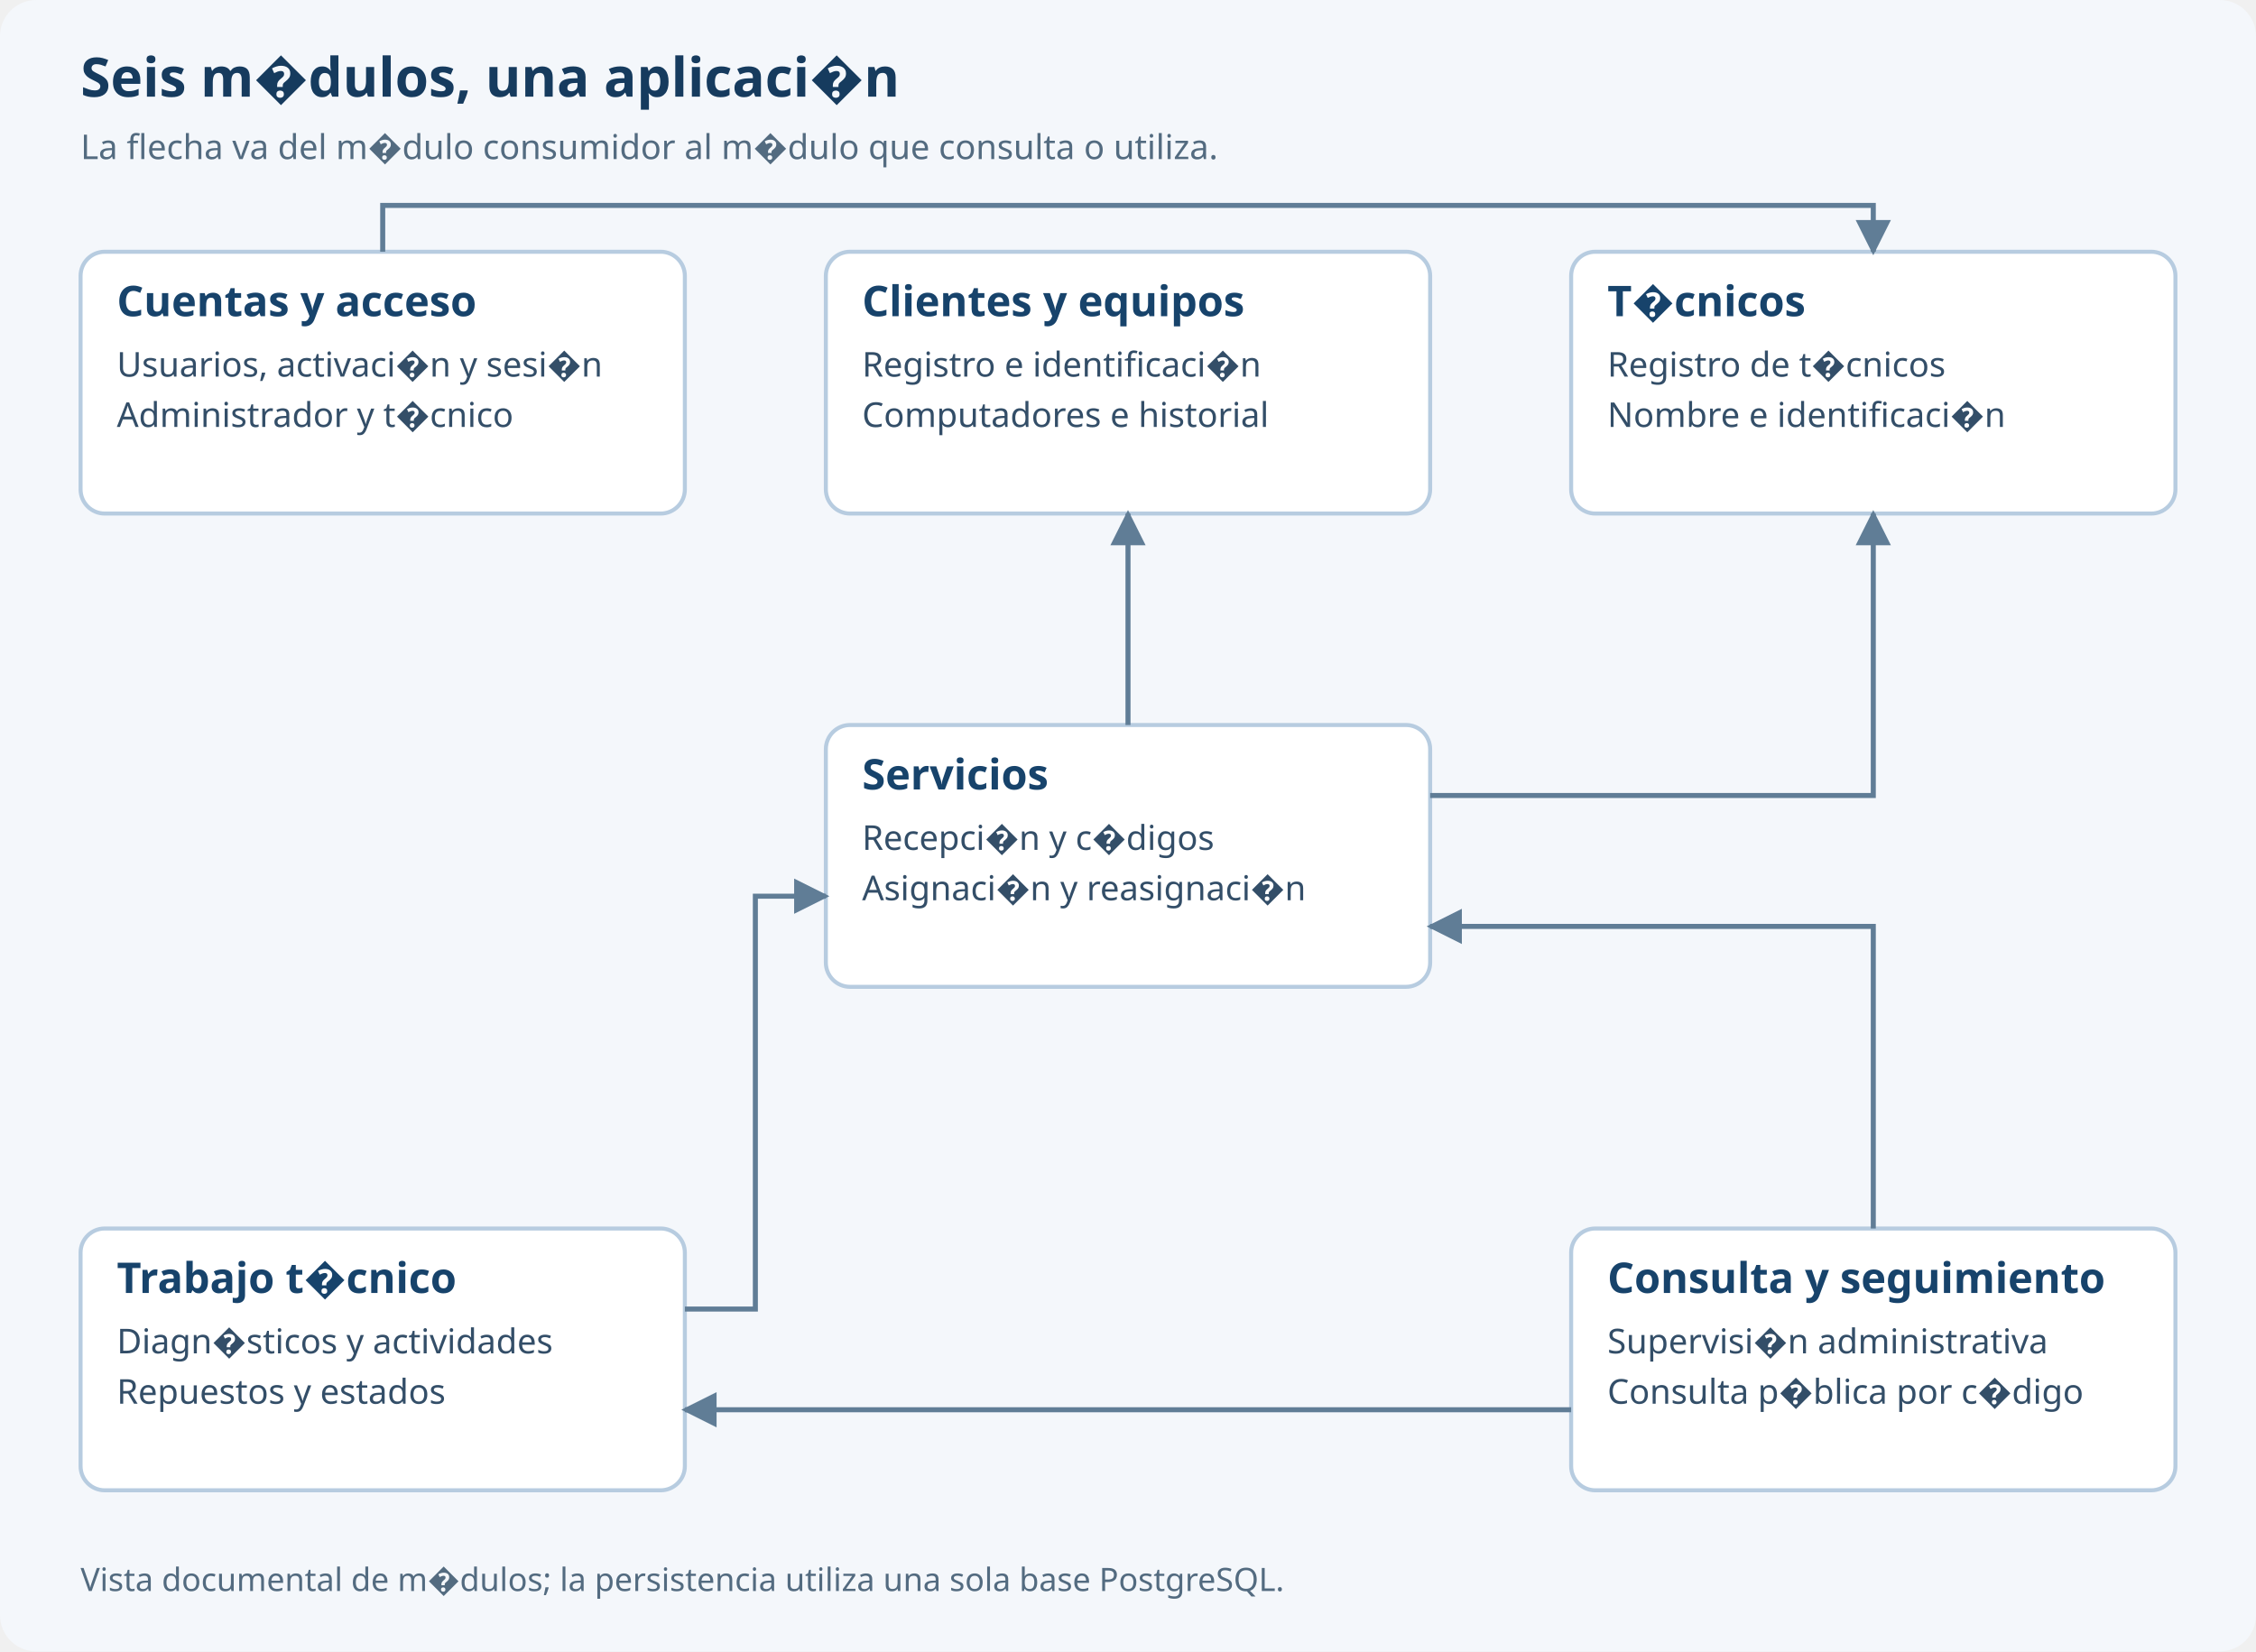
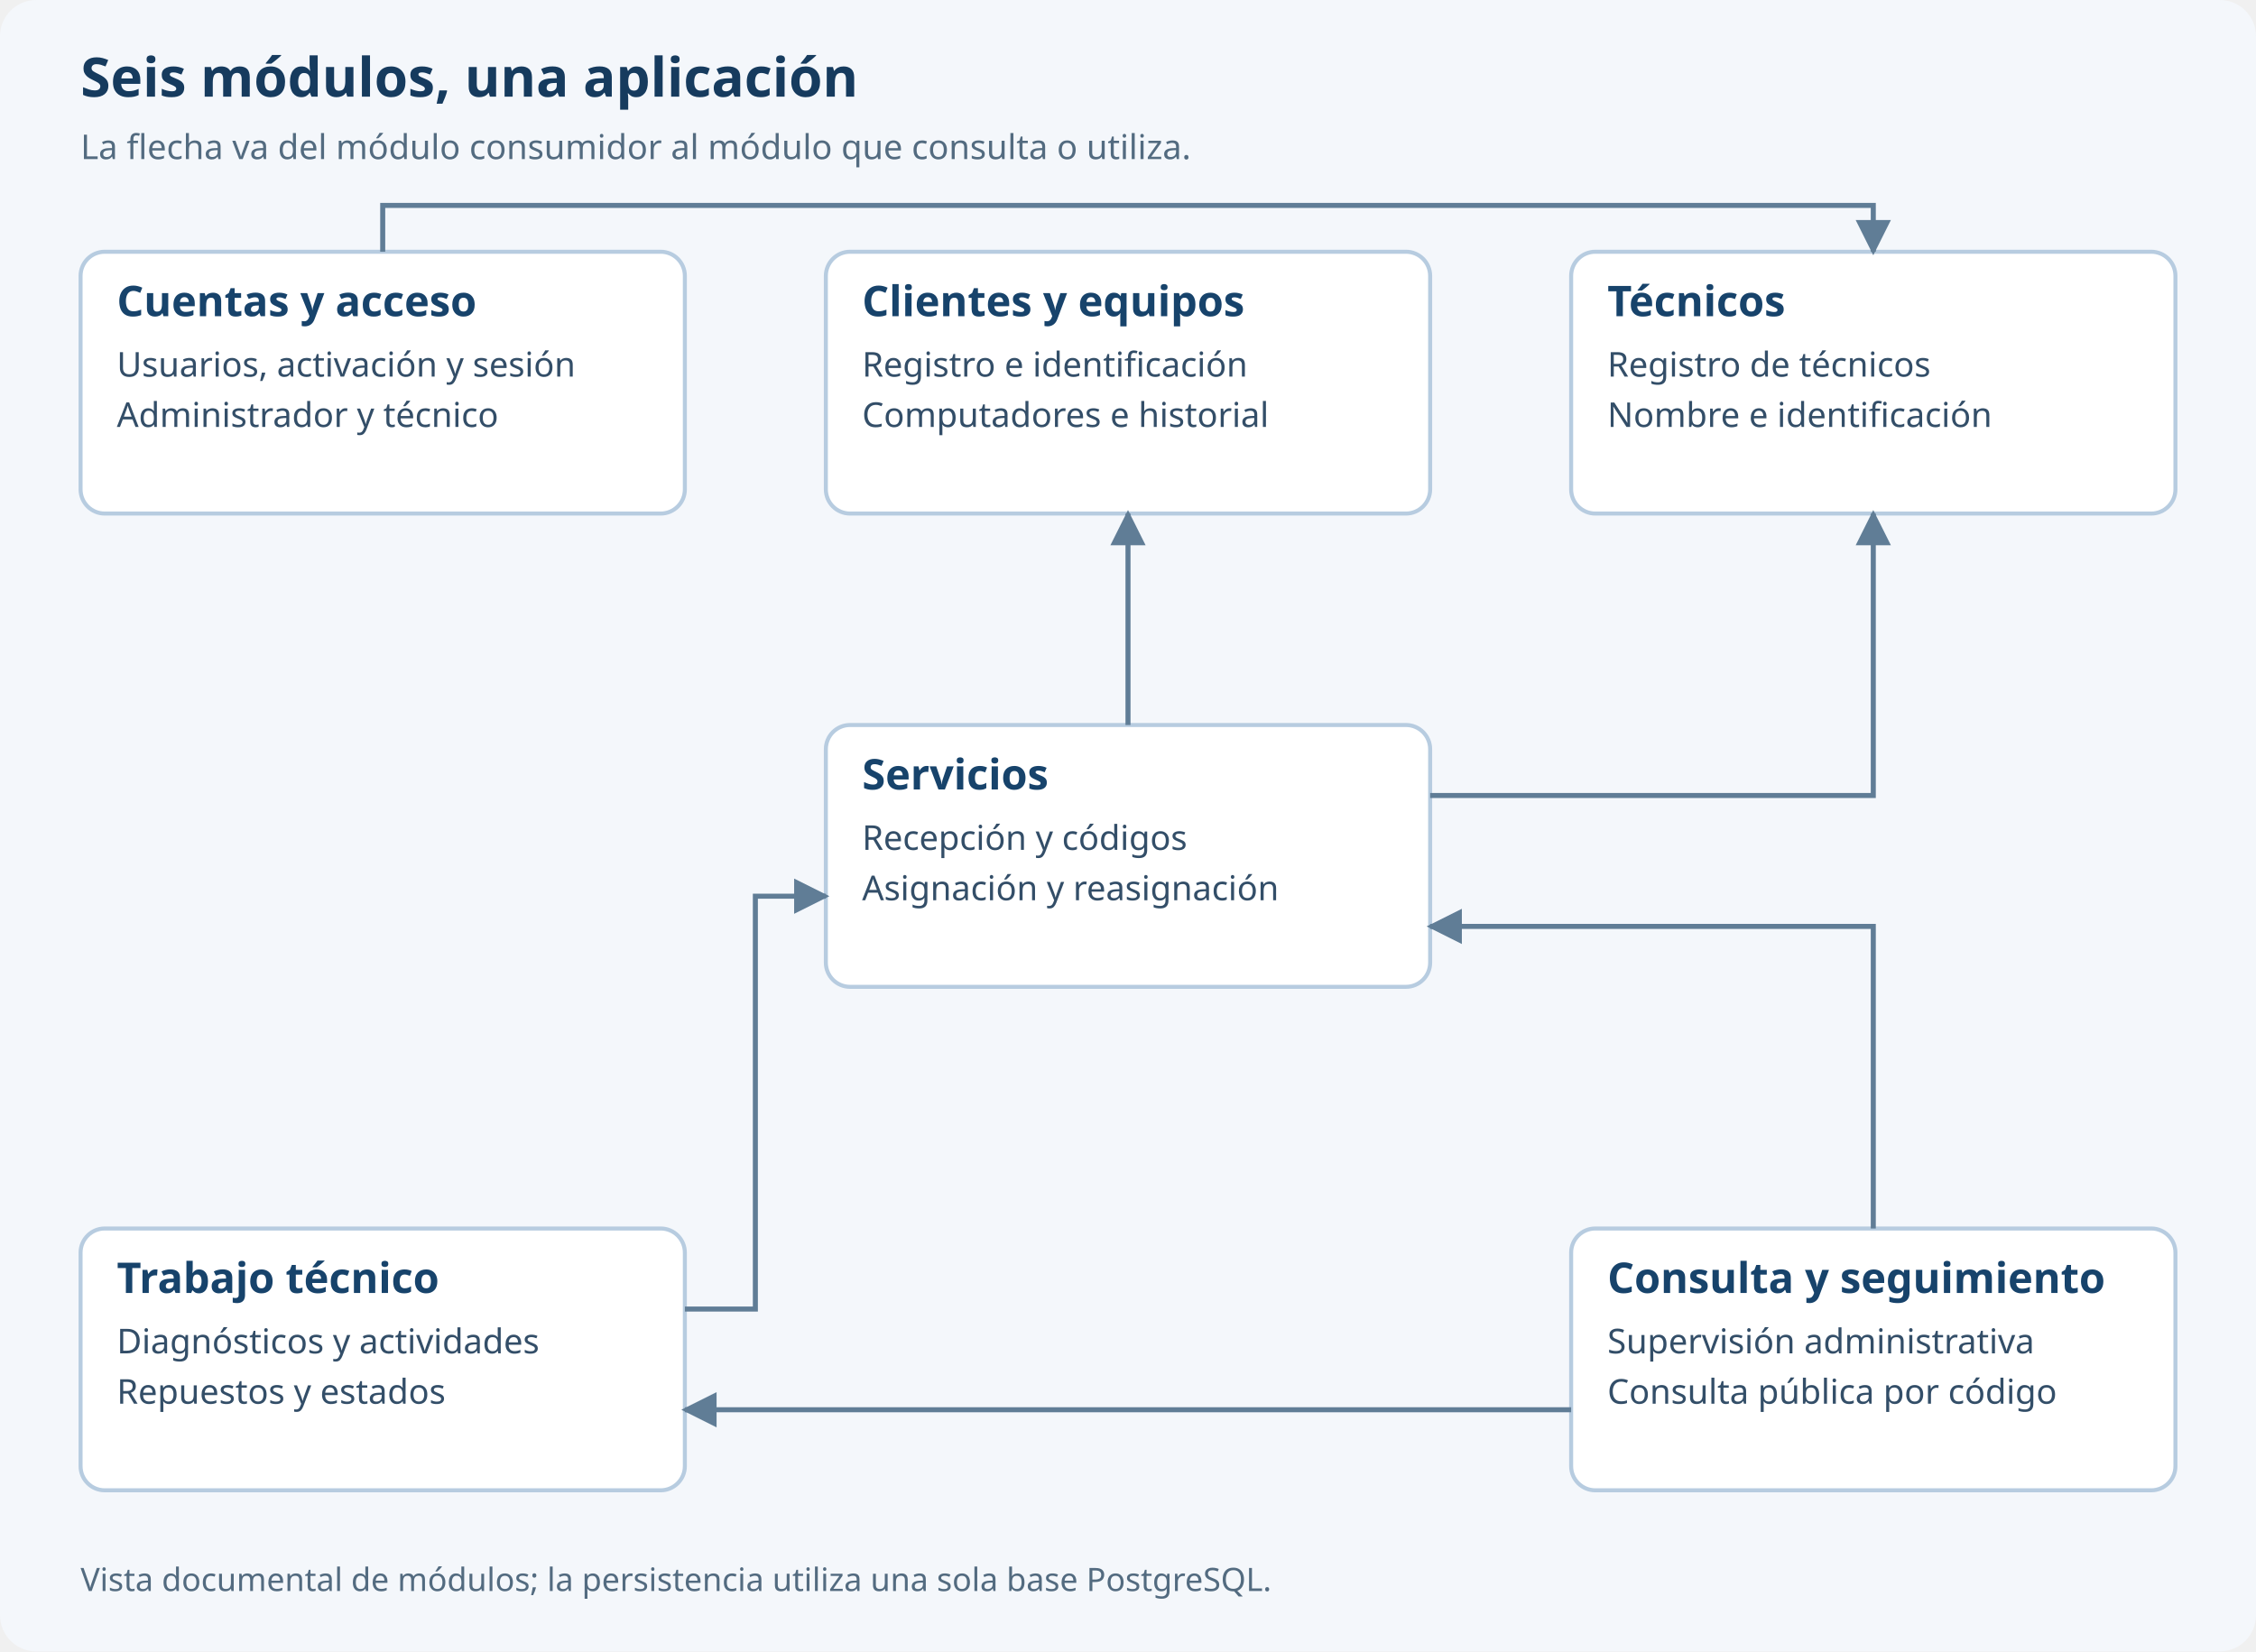
<svg xmlns="http://www.w3.org/2000/svg" viewBox="0 0 1120 820" role="img" aria-labelledby="titulo descripcion">
  <defs>
    <marker id="flecha" viewBox="0 0 10 10" refX="9" refY="5" markerWidth="7" markerHeight="7" orient="auto-start-reverse">
      <path d="M 0 0 L 10 5 L 0 10 z" fill="#607d96" />
    </marker>
  </defs>
  <rect width="1120" height="820" rx="18" fill="#f4f7fb" />
-   <text x="40" y="48" font-family="Segoe UI, sans-serif" font-size="27" font-weight="700" fill="#163b5e">Seis m�dulos, una aplicaci�n</text>
-   <text x="40" y="79" font-family="Segoe UI, sans-serif" font-size="17" fill="#536b80">La flecha va del m�dulo consumidor al m�dulo que consulta o utiliza.</text>
+   <text x="40" y="48" font-family="Segoe UI, sans-serif" font-size="27" font-weight="700" fill="#163b5e">Seis módulos, una aplicación</text>
+   <text x="40" y="79" font-family="Segoe UI, sans-serif" font-size="17" fill="#536b80">La flecha va del módulo consumidor al módulo que consulta o utiliza.</text>
  <rect x="40" y="125" width="300" height="130" rx="12" fill="#ffffff" stroke="#b7cce0" stroke-width="2" />
  <text x="58" y="157" font-family="Segoe UI, sans-serif" font-size="21" font-weight="650" fill="#17436b">Cuentas y acceso</text>
-   <text x="58" y="187" font-family="Segoe UI, sans-serif" font-size="17" fill="#334e68">Usuarios, activaci�n y sesi�n</text>
-   <text x="58" y="212" font-family="Segoe UI, sans-serif" font-size="17" fill="#334e68">Administrador y t�cnico</text>
+   <text x="58" y="187" font-family="Segoe UI, sans-serif" font-size="17" fill="#334e68">Usuarios, activación y sesión</text>
+   <text x="58" y="212" font-family="Segoe UI, sans-serif" font-size="17" fill="#334e68">Administrador y técnico</text>
  <rect x="410" y="125" width="300" height="130" rx="12" fill="#ffffff" stroke="#b7cce0" stroke-width="2" />
  <text x="428" y="157" font-family="Segoe UI, sans-serif" font-size="21" font-weight="650" fill="#17436b">Clientes y equipos</text>
-   <text x="428" y="187" font-family="Segoe UI, sans-serif" font-size="17" fill="#334e68">Registro e identificaci�n</text>
+   <text x="428" y="187" font-family="Segoe UI, sans-serif" font-size="17" fill="#334e68">Registro e identificación</text>
  <text x="428" y="212" font-family="Segoe UI, sans-serif" font-size="17" fill="#334e68">Computadores e historial</text>
  <rect x="780" y="125" width="300" height="130" rx="12" fill="#ffffff" stroke="#b7cce0" stroke-width="2" />
-   <text x="798" y="157" font-family="Segoe UI, sans-serif" font-size="21" font-weight="650" fill="#17436b">T�cnicos</text>
-   <text x="798" y="187" font-family="Segoe UI, sans-serif" font-size="17" fill="#334e68">Registro de t�cnicos</text>
-   <text x="798" y="212" font-family="Segoe UI, sans-serif" font-size="17" fill="#334e68">Nombre e identificaci�n</text>
+   <text x="798" y="157" font-family="Segoe UI, sans-serif" font-size="21" font-weight="650" fill="#17436b">Técnicos</text>
+   <text x="798" y="187" font-family="Segoe UI, sans-serif" font-size="17" fill="#334e68">Registro de técnicos</text>
+   <text x="798" y="212" font-family="Segoe UI, sans-serif" font-size="17" fill="#334e68">Nombre e identificación</text>
  <rect x="410" y="360" width="300" height="130" rx="12" fill="#ffffff" stroke="#b7cce0" stroke-width="2" />
  <text x="428" y="392" font-family="Segoe UI, sans-serif" font-size="21" font-weight="650" fill="#17436b">Servicios</text>
-   <text x="428" y="422" font-family="Segoe UI, sans-serif" font-size="17" fill="#334e68">Recepci�n y c�digos</text>
-   <text x="428" y="447" font-family="Segoe UI, sans-serif" font-size="17" fill="#334e68">Asignaci�n y reasignaci�n</text>
+   <text x="428" y="422" font-family="Segoe UI, sans-serif" font-size="17" fill="#334e68">Recepción y códigos</text>
+   <text x="428" y="447" font-family="Segoe UI, sans-serif" font-size="17" fill="#334e68">Asignación y reasignación</text>
  <rect x="40" y="610" width="300" height="130" rx="12" fill="#ffffff" stroke="#b7cce0" stroke-width="2" />
-   <text x="58" y="642" font-family="Segoe UI, sans-serif" font-size="21" font-weight="650" fill="#17436b">Trabajo t�cnico</text>
-   <text x="58" y="672" font-family="Segoe UI, sans-serif" font-size="17" fill="#334e68">Diagn�sticos y actividades</text>
+   <text x="58" y="642" font-family="Segoe UI, sans-serif" font-size="21" font-weight="650" fill="#17436b">Trabajo técnico</text>
+   <text x="58" y="672" font-family="Segoe UI, sans-serif" font-size="17" fill="#334e68">Diagnósticos y actividades</text>
  <text x="58" y="697" font-family="Segoe UI, sans-serif" font-size="17" fill="#334e68">Repuestos y estados</text>
  <rect x="780" y="610" width="300" height="130" rx="12" fill="#ffffff" stroke="#b7cce0" stroke-width="2" />
  <text x="798" y="642" font-family="Segoe UI, sans-serif" font-size="21" font-weight="650" fill="#17436b">Consulta y seguimiento</text>
-   <text x="798" y="672" font-family="Segoe UI, sans-serif" font-size="17" fill="#334e68">Supervisi�n administrativa</text>
-   <text x="798" y="697" font-family="Segoe UI, sans-serif" font-size="17" fill="#334e68">Consulta p�blica por c�digo</text>
+   <text x="798" y="672" font-family="Segoe UI, sans-serif" font-size="17" fill="#334e68">Supervisión administrativa</text>
+   <text x="798" y="697" font-family="Segoe UI, sans-serif" font-size="17" fill="#334e68">Consulta pública por código</text>
  <path d="M 190 125 L 190 102 L 930 102 L 930 125" fill="none" stroke="#607d96" stroke-width="2.5" marker-end="url(#flecha)" />
  <path d="M 560 360 L 560 255" fill="none" stroke="#607d96" stroke-width="2.5" marker-end="url(#flecha)" />
  <path d="M 710 395 L 930 395 L 930 255" fill="none" stroke="#607d96" stroke-width="2.5" marker-end="url(#flecha)" />
  <path d="M 340 650 L 375 650 L 375 445 L 410 445" fill="none" stroke="#607d96" stroke-width="2.5" marker-end="url(#flecha)" />
  <path d="M 930 610 L 930 460 L 710 460" fill="none" stroke="#607d96" stroke-width="2.5" marker-end="url(#flecha)" />
  <path d="M 780 700 L 340 700" fill="none" stroke="#607d96" stroke-width="2.5" marker-end="url(#flecha)" />
-   <text x="40" y="790" font-family="Segoe UI, sans-serif" font-size="16" fill="#536b80">Vista documental de m�dulos; la persistencia utiliza una sola base PostgreSQL.</text>
+   <text x="40" y="790" font-family="Segoe UI, sans-serif" font-size="16" fill="#536b80">Vista documental de módulos; la persistencia utiliza una sola base PostgreSQL.</text>
</svg>
